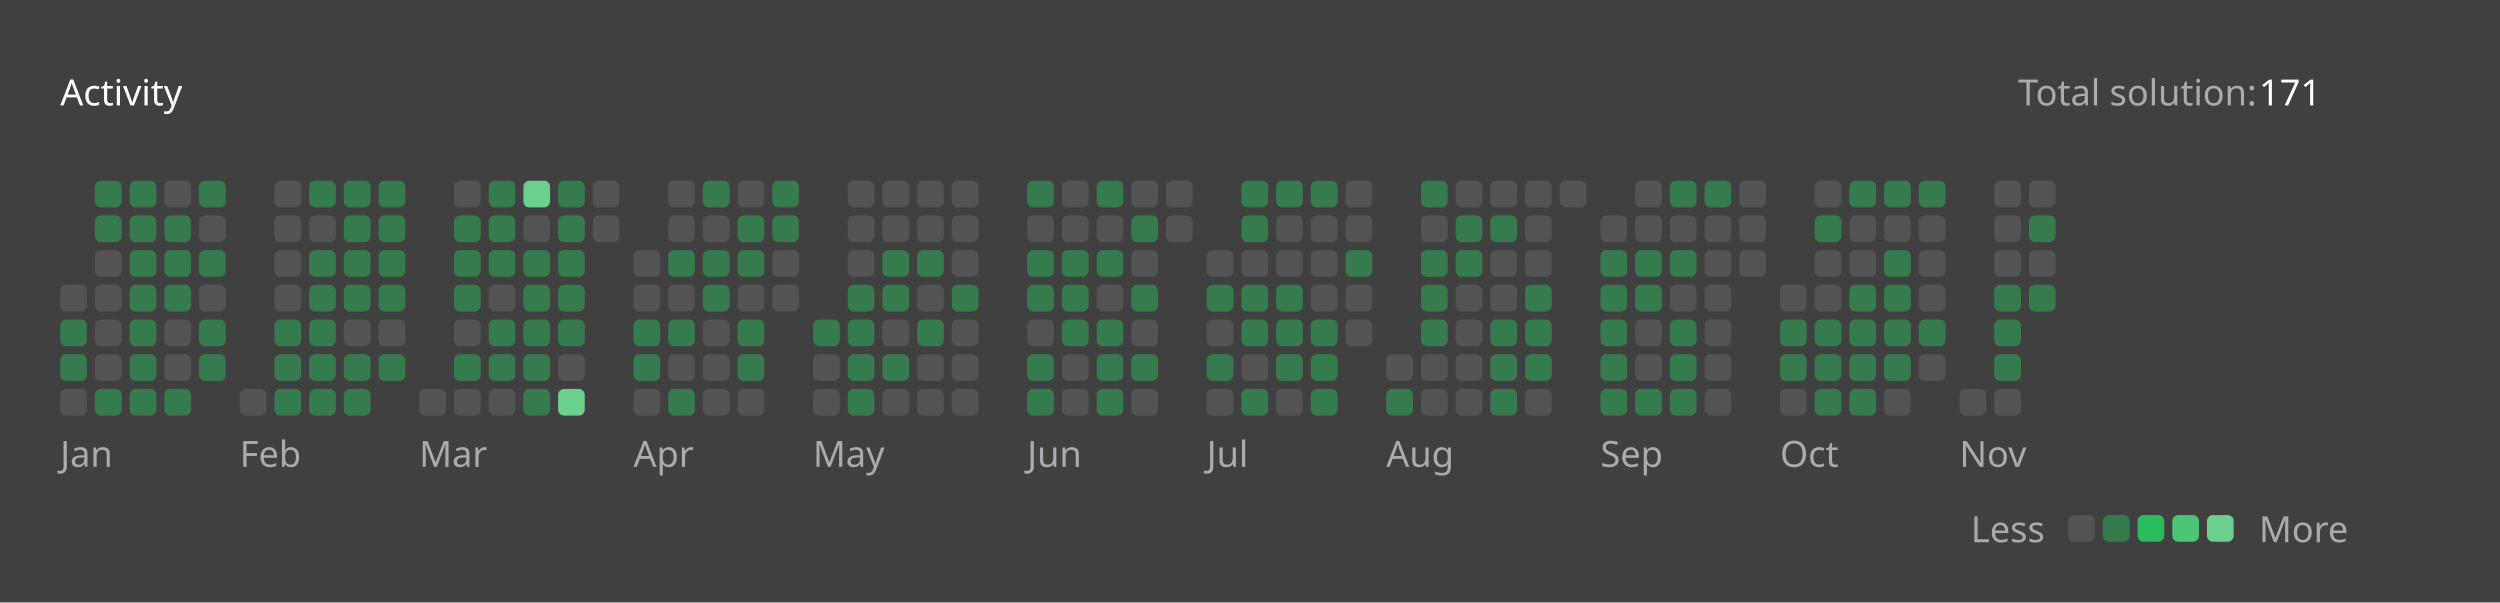
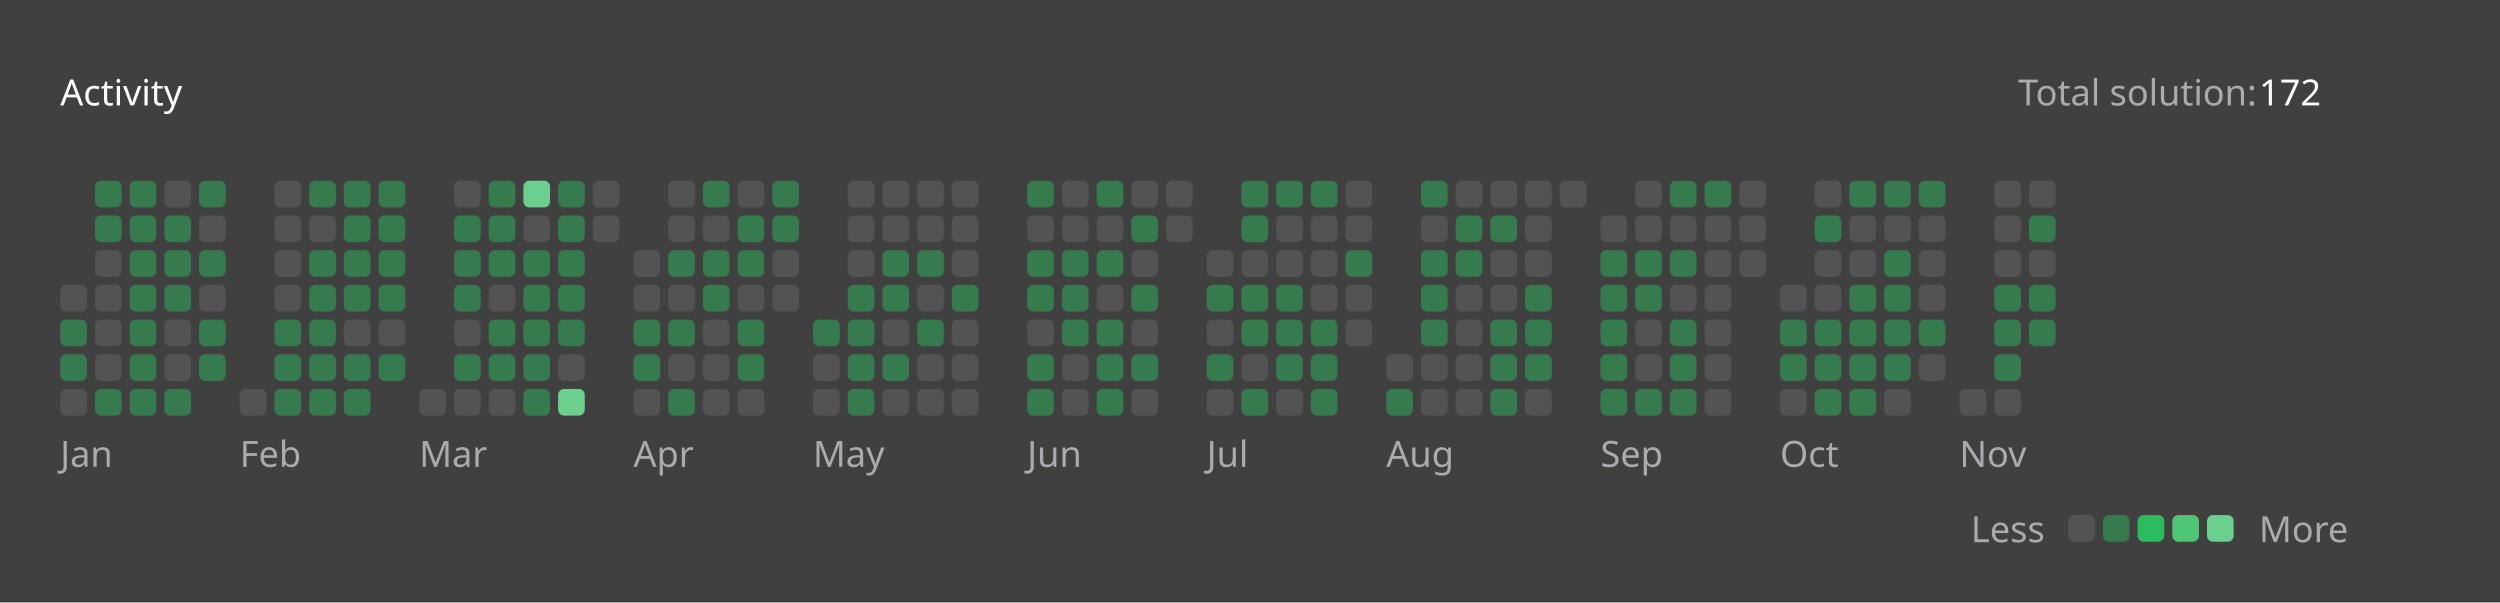
<svg xmlns="http://www.w3.org/2000/svg" version="1.1" height="200" width="830" viewBox="0 0 830 200">
  <style>*{font-family: "Segoe UI", Tahoma, Geneva, Verdana, sans-serif;}</style>
  <style>.title{font-weight: 500;font-size: 1rem;}</style>
  <style>.rotate-90{transform: rotate(-90deg);transform-origin: center;transform-box: fill-box;}</style>
  <style>.state{font-size: .75rem;}</style>
  <style>.light{color: #ffffff;fill: #ffffff;}</style>
  <style>.light-gray{color: #eff2f699;fill: #eff2f699;}</style>
  <style>.dark-gray{color: #ebebf54d;fill: #ebebf54d;}</style>
  <style>.gray{color: #747474;fill: #747474;}</style>
  <style>.orange{color: #ffa116;fill: #ffa116;}</style>
  <style>.background{color: #404040;fill: #404040;}</style>
  <style>.level-1-block{fill: #ffffff1a;}</style>
  <style>.level-2-block{fill: #2cb55d80;}</style>
  <style>.level-3-block{fill: #2cbb5dff;}</style>
  <style>.level-4-block{fill: #4cc575ff;}</style>
  <style>.level-5-block{fill: #6bcf8eff;}</style>
  <rect fill="#404040" x="0" y="0" width="830" height="200" rx="0.5rem" />
  <g text-anchor="start" text-decoration="1" class="title">
    <text x="20" y="35">
      <tspan class="light">Activity</tspan>
      <tspan class="orange" />
    </text>
  </g>
  <g class="state">
    <text x="670" y="35" class="light-gray"> Total solution: </text>
-     <text x="750" y="35" class="light"> 171 </text>
+     <text x="750" y="35" class="light"> 172 </text>
    <text x="678.88" y="180" class="light-gray" text-anchor="end">Less</text>
    <rect x="686.64" y="171" width="8.86" height="8.86" rx="2" ry="2" class="level-1-block" />
    <rect x="698.16" y="171" width="8.86" height="8.86" rx="2" ry="2" class="level-2-block" />
    <rect x="709.68" y="171" width="8.86" height="8.86" rx="2" ry="2" class="level-3-block" />
    <rect x="721.2" y="171" width="8.86" height="8.86" rx="2" ry="2" class="level-4-block" />
    <rect x="732.72" y="171" width="8.86" height="8.86" rx="2" ry="2" class="level-5-block" />
    <text x="750" y="180" class="light-gray">More</text>
  </g>
  <g x="20" y="60">
    <g x="20" y="60">
      <g x="20.0" y="60">
        <rect x="20.0" y="94.56" width="8.86" height="8.86" rx="2" ry="2" class="level-1-block" />
        <rect x="20.0" y="106.08" width="8.86" height="8.86" rx="2" ry="2" class="level-2-block" />
        <rect x="20.0" y="117.6" width="8.86" height="8.86" rx="2" ry="2" class="level-2-block" />
        <rect x="20.0" y="129.12" width="8.86" height="8.86" rx="2" ry="2" class="level-1-block" />
      </g>
      <g x="31.52" y="60">
        <rect x="31.52" y="60.0" width="8.86" height="8.86" rx="2" ry="2" class="level-2-block" />
        <rect x="31.52" y="71.52" width="8.86" height="8.86" rx="2" ry="2" class="level-2-block" />
        <rect x="31.52" y="83.04" width="8.86" height="8.86" rx="2" ry="2" class="level-1-block" />
        <rect x="31.52" y="94.56" width="8.86" height="8.86" rx="2" ry="2" class="level-1-block" />
        <rect x="31.52" y="106.08" width="8.86" height="8.86" rx="2" ry="2" class="level-1-block" />
        <rect x="31.52" y="117.6" width="8.86" height="8.86" rx="2" ry="2" class="level-1-block" />
        <rect x="31.52" y="129.12" width="8.86" height="8.86" rx="2" ry="2" class="level-2-block" />
      </g>
      <g x="43.04" y="60">
        <rect x="43.04" y="60.0" width="8.86" height="8.86" rx="2" ry="2" class="level-2-block" />
        <rect x="43.04" y="71.52" width="8.86" height="8.86" rx="2" ry="2" class="level-2-block" />
        <rect x="43.04" y="83.04" width="8.86" height="8.86" rx="2" ry="2" class="level-2-block" />
        <rect x="43.04" y="94.56" width="8.86" height="8.86" rx="2" ry="2" class="level-2-block" />
        <rect x="43.04" y="106.08" width="8.86" height="8.86" rx="2" ry="2" class="level-2-block" />
        <rect x="43.04" y="117.6" width="8.86" height="8.86" rx="2" ry="2" class="level-2-block" />
        <rect x="43.04" y="129.12" width="8.86" height="8.86" rx="2" ry="2" class="level-2-block" />
      </g>
      <g x="54.56" y="60">
        <rect x="54.56" y="60.0" width="8.86" height="8.86" rx="2" ry="2" class="level-1-block" />
        <rect x="54.56" y="71.52" width="8.86" height="8.86" rx="2" ry="2" class="level-2-block" />
        <rect x="54.56" y="83.04" width="8.86" height="8.86" rx="2" ry="2" class="level-2-block" />
        <rect x="54.56" y="94.56" width="8.86" height="8.86" rx="2" ry="2" class="level-2-block" />
        <rect x="54.56" y="106.08" width="8.86" height="8.86" rx="2" ry="2" class="level-1-block" />
        <rect x="54.56" y="117.6" width="8.86" height="8.86" rx="2" ry="2" class="level-1-block" />
        <rect x="54.56" y="129.12" width="8.86" height="8.86" rx="2" ry="2" class="level-2-block" />
      </g>
      <g x="66.08" y="60">
        <rect x="66.08" y="60.0" width="8.86" height="8.86" rx="2" ry="2" class="level-2-block" />
        <rect x="66.08" y="71.52" width="8.86" height="8.86" rx="2" ry="2" class="level-1-block" />
        <rect x="66.08" y="83.04" width="8.86" height="8.86" rx="2" ry="2" class="level-2-block" />
        <rect x="66.08" y="94.56" width="8.86" height="8.86" rx="2" ry="2" class="level-1-block" />
        <rect x="66.08" y="106.08" width="8.86" height="8.86" rx="2" ry="2" class="level-2-block" />
        <rect x="66.08" y="117.6" width="8.86" height="8.86" rx="2" ry="2" class="level-2-block" />
      </g>
      <text x="20.0" y="155" class="light-gray state">Jan</text>
    </g>
  </g>
  <g x="79.6" y="60">
    <g x="79.6" y="60">
      <g x="79.6" y="60">
        <rect x="79.6" y="129.12" width="8.86" height="8.86" rx="2" ry="2" class="level-1-block" />
      </g>
      <g x="91.12" y="60">
        <rect x="91.12" y="60.0" width="8.86" height="8.86" rx="2" ry="2" class="level-1-block" />
        <rect x="91.12" y="71.52" width="8.86" height="8.86" rx="2" ry="2" class="level-1-block" />
        <rect x="91.12" y="83.04" width="8.86" height="8.86" rx="2" ry="2" class="level-1-block" />
        <rect x="91.12" y="94.56" width="8.86" height="8.86" rx="2" ry="2" class="level-1-block" />
        <rect x="91.12" y="106.08" width="8.86" height="8.86" rx="2" ry="2" class="level-2-block" />
        <rect x="91.12" y="117.6" width="8.86" height="8.86" rx="2" ry="2" class="level-2-block" />
        <rect x="91.12" y="129.12" width="8.86" height="8.86" rx="2" ry="2" class="level-2-block" />
      </g>
      <g x="102.64" y="60">
        <rect x="102.64" y="60.0" width="8.86" height="8.86" rx="2" ry="2" class="level-2-block" />
        <rect x="102.64" y="71.52" width="8.86" height="8.86" rx="2" ry="2" class="level-1-block" />
        <rect x="102.64" y="83.04" width="8.86" height="8.86" rx="2" ry="2" class="level-2-block" />
        <rect x="102.64" y="94.56" width="8.86" height="8.86" rx="2" ry="2" class="level-2-block" />
        <rect x="102.64" y="106.08" width="8.86" height="8.86" rx="2" ry="2" class="level-2-block" />
        <rect x="102.64" y="117.6" width="8.86" height="8.86" rx="2" ry="2" class="level-2-block" />
        <rect x="102.64" y="129.12" width="8.86" height="8.86" rx="2" ry="2" class="level-2-block" />
      </g>
      <g x="114.16" y="60">
        <rect x="114.16" y="60.0" width="8.86" height="8.86" rx="2" ry="2" class="level-2-block" />
        <rect x="114.16" y="71.52" width="8.86" height="8.86" rx="2" ry="2" class="level-2-block" />
        <rect x="114.16" y="83.04" width="8.86" height="8.86" rx="2" ry="2" class="level-2-block" />
        <rect x="114.16" y="94.56" width="8.86" height="8.86" rx="2" ry="2" class="level-2-block" />
        <rect x="114.16" y="106.08" width="8.86" height="8.86" rx="2" ry="2" class="level-1-block" />
        <rect x="114.16" y="117.6" width="8.86" height="8.86" rx="2" ry="2" class="level-2-block" />
        <rect x="114.16" y="129.12" width="8.86" height="8.86" rx="2" ry="2" class="level-2-block" />
      </g>
      <g x="125.68" y="60">
        <rect x="125.68" y="60.0" width="8.86" height="8.86" rx="2" ry="2" class="level-2-block" />
        <rect x="125.68" y="71.52" width="8.86" height="8.86" rx="2" ry="2" class="level-2-block" />
        <rect x="125.68" y="83.04" width="8.86" height="8.86" rx="2" ry="2" class="level-2-block" />
        <rect x="125.68" y="94.56" width="8.86" height="8.86" rx="2" ry="2" class="level-2-block" />
        <rect x="125.68" y="106.08" width="8.86" height="8.86" rx="2" ry="2" class="level-1-block" />
        <rect x="125.68" y="117.6" width="8.86" height="8.86" rx="2" ry="2" class="level-2-block" />
      </g>
      <text x="79.6" y="155" class="light-gray state">Feb</text>
    </g>
  </g>
  <g x="139.2" y="60">
    <g x="139.2" y="60">
      <g x="139.2" y="60">
        <rect x="139.2" y="129.12" width="8.86" height="8.86" rx="2" ry="2" class="level-1-block" />
      </g>
      <g x="150.72" y="60">
        <rect x="150.72" y="60.0" width="8.86" height="8.86" rx="2" ry="2" class="level-1-block" />
        <rect x="150.72" y="71.52" width="8.86" height="8.86" rx="2" ry="2" class="level-2-block" />
        <rect x="150.72" y="83.04" width="8.86" height="8.86" rx="2" ry="2" class="level-2-block" />
        <rect x="150.72" y="94.56" width="8.86" height="8.86" rx="2" ry="2" class="level-2-block" />
        <rect x="150.72" y="106.08" width="8.86" height="8.86" rx="2" ry="2" class="level-1-block" />
        <rect x="150.72" y="117.6" width="8.86" height="8.86" rx="2" ry="2" class="level-2-block" />
        <rect x="150.72" y="129.12" width="8.86" height="8.86" rx="2" ry="2" class="level-1-block" />
      </g>
      <g x="162.24" y="60">
        <rect x="162.24" y="60.0" width="8.86" height="8.86" rx="2" ry="2" class="level-2-block" />
        <rect x="162.24" y="71.52" width="8.86" height="8.86" rx="2" ry="2" class="level-2-block" />
        <rect x="162.24" y="83.04" width="8.86" height="8.86" rx="2" ry="2" class="level-2-block" />
        <rect x="162.24" y="94.56" width="8.86" height="8.86" rx="2" ry="2" class="level-1-block" />
        <rect x="162.24" y="106.08" width="8.86" height="8.86" rx="2" ry="2" class="level-2-block" />
        <rect x="162.24" y="117.6" width="8.86" height="8.86" rx="2" ry="2" class="level-2-block" />
        <rect x="162.24" y="129.12" width="8.86" height="8.86" rx="2" ry="2" class="level-1-block" />
      </g>
      <g x="173.76" y="60">
        <rect x="173.76" y="60.0" width="8.86" height="8.86" rx="2" ry="2" class="level-5-block" />
        <rect x="173.76" y="71.52" width="8.86" height="8.86" rx="2" ry="2" class="level-1-block" />
        <rect x="173.76" y="83.04" width="8.86" height="8.86" rx="2" ry="2" class="level-2-block" />
        <rect x="173.76" y="94.56" width="8.86" height="8.86" rx="2" ry="2" class="level-2-block" />
        <rect x="173.76" y="106.08" width="8.86" height="8.86" rx="2" ry="2" class="level-2-block" />
        <rect x="173.76" y="117.6" width="8.86" height="8.86" rx="2" ry="2" class="level-2-block" />
        <rect x="173.76" y="129.12" width="8.86" height="8.86" rx="2" ry="2" class="level-2-block" />
      </g>
      <g x="185.28" y="60">
        <rect x="185.28" y="60.0" width="8.86" height="8.86" rx="2" ry="2" class="level-2-block" />
        <rect x="185.28" y="71.52" width="8.86" height="8.86" rx="2" ry="2" class="level-2-block" />
        <rect x="185.28" y="83.04" width="8.86" height="8.86" rx="2" ry="2" class="level-2-block" />
        <rect x="185.28" y="94.56" width="8.86" height="8.86" rx="2" ry="2" class="level-2-block" />
        <rect x="185.28" y="106.08" width="8.86" height="8.86" rx="2" ry="2" class="level-2-block" />
        <rect x="185.28" y="117.6" width="8.86" height="8.86" rx="2" ry="2" class="level-1-block" />
        <rect x="185.28" y="129.12" width="8.86" height="8.86" rx="2" ry="2" class="level-5-block" />
      </g>
      <g x="196.8" y="60">
        <rect x="196.8" y="60.0" width="8.86" height="8.86" rx="2" ry="2" class="level-1-block" />
        <rect x="196.8" y="71.52" width="8.86" height="8.86" rx="2" ry="2" class="level-1-block" />
      </g>
      <text x="139.2" y="155" class="light-gray state">Mar</text>
    </g>
  </g>
  <g x="210.32" y="60">
    <g x="210.32" y="60">
      <g x="210.32" y="60">
        <rect x="210.32" y="83.04" width="8.86" height="8.86" rx="2" ry="2" class="level-1-block" />
        <rect x="210.32" y="94.56" width="8.86" height="8.86" rx="2" ry="2" class="level-1-block" />
        <rect x="210.32" y="106.08" width="8.86" height="8.86" rx="2" ry="2" class="level-2-block" />
        <rect x="210.32" y="117.6" width="8.86" height="8.86" rx="2" ry="2" class="level-2-block" />
        <rect x="210.32" y="129.12" width="8.86" height="8.86" rx="2" ry="2" class="level-1-block" />
      </g>
      <g x="221.84" y="60">
        <rect x="221.84" y="60.0" width="8.86" height="8.86" rx="2" ry="2" class="level-1-block" />
        <rect x="221.84" y="71.52" width="8.86" height="8.86" rx="2" ry="2" class="level-1-block" />
        <rect x="221.84" y="83.04" width="8.86" height="8.86" rx="2" ry="2" class="level-2-block" />
        <rect x="221.84" y="94.56" width="8.86" height="8.86" rx="2" ry="2" class="level-1-block" />
        <rect x="221.84" y="106.08" width="8.86" height="8.86" rx="2" ry="2" class="level-2-block" />
        <rect x="221.84" y="117.6" width="8.86" height="8.86" rx="2" ry="2" class="level-1-block" />
        <rect x="221.84" y="129.12" width="8.86" height="8.86" rx="2" ry="2" class="level-2-block" />
      </g>
      <g x="233.36" y="60">
        <rect x="233.36" y="60.0" width="8.86" height="8.86" rx="2" ry="2" class="level-2-block" />
        <rect x="233.36" y="71.52" width="8.86" height="8.86" rx="2" ry="2" class="level-1-block" />
        <rect x="233.36" y="83.04" width="8.86" height="8.86" rx="2" ry="2" class="level-2-block" />
        <rect x="233.36" y="94.56" width="8.86" height="8.86" rx="2" ry="2" class="level-2-block" />
        <rect x="233.36" y="106.08" width="8.86" height="8.86" rx="2" ry="2" class="level-1-block" />
        <rect x="233.36" y="117.6" width="8.86" height="8.86" rx="2" ry="2" class="level-1-block" />
        <rect x="233.36" y="129.12" width="8.86" height="8.86" rx="2" ry="2" class="level-1-block" />
      </g>
      <g x="244.88" y="60">
        <rect x="244.88" y="60.0" width="8.86" height="8.86" rx="2" ry="2" class="level-1-block" />
        <rect x="244.88" y="71.52" width="8.86" height="8.86" rx="2" ry="2" class="level-2-block" />
        <rect x="244.88" y="83.04" width="8.86" height="8.86" rx="2" ry="2" class="level-2-block" />
        <rect x="244.88" y="94.56" width="8.86" height="8.86" rx="2" ry="2" class="level-1-block" />
        <rect x="244.88" y="106.08" width="8.86" height="8.86" rx="2" ry="2" class="level-2-block" />
        <rect x="244.88" y="117.6" width="8.86" height="8.86" rx="2" ry="2" class="level-2-block" />
        <rect x="244.88" y="129.12" width="8.86" height="8.86" rx="2" ry="2" class="level-1-block" />
      </g>
      <g x="256.4" y="60">
        <rect x="256.4" y="60.0" width="8.86" height="8.86" rx="2" ry="2" class="level-2-block" />
        <rect x="256.4" y="71.52" width="8.86" height="8.86" rx="2" ry="2" class="level-2-block" />
        <rect x="256.4" y="83.04" width="8.86" height="8.86" rx="2" ry="2" class="level-1-block" />
        <rect x="256.4" y="94.56" width="8.86" height="8.86" rx="2" ry="2" class="level-1-block" />
      </g>
      <text x="210.32" y="155" class="light-gray state">Apr</text>
    </g>
  </g>
  <g x="269.92" y="60">
    <g x="269.92" y="60">
      <g x="269.92" y="60">
        <rect x="269.92" y="106.08" width="8.86" height="8.86" rx="2" ry="2" class="level-2-block" />
        <rect x="269.92" y="117.6" width="8.86" height="8.86" rx="2" ry="2" class="level-1-block" />
        <rect x="269.92" y="129.12" width="8.86" height="8.86" rx="2" ry="2" class="level-1-block" />
      </g>
      <g x="281.44" y="60">
        <rect x="281.44" y="60.0" width="8.86" height="8.86" rx="2" ry="2" class="level-1-block" />
        <rect x="281.44" y="71.52" width="8.86" height="8.86" rx="2" ry="2" class="level-1-block" />
        <rect x="281.44" y="83.04" width="8.86" height="8.86" rx="2" ry="2" class="level-1-block" />
        <rect x="281.44" y="94.56" width="8.86" height="8.86" rx="2" ry="2" class="level-2-block" />
        <rect x="281.44" y="106.08" width="8.86" height="8.86" rx="2" ry="2" class="level-2-block" />
        <rect x="281.44" y="117.6" width="8.86" height="8.86" rx="2" ry="2" class="level-2-block" />
        <rect x="281.44" y="129.12" width="8.86" height="8.86" rx="2" ry="2" class="level-2-block" />
      </g>
      <g x="292.96" y="60">
        <rect x="292.96" y="60.0" width="8.86" height="8.86" rx="2" ry="2" class="level-1-block" />
        <rect x="292.96" y="71.52" width="8.86" height="8.86" rx="2" ry="2" class="level-1-block" />
        <rect x="292.96" y="83.04" width="8.86" height="8.86" rx="2" ry="2" class="level-2-block" />
        <rect x="292.96" y="94.56" width="8.86" height="8.86" rx="2" ry="2" class="level-2-block" />
        <rect x="292.96" y="106.08" width="8.86" height="8.86" rx="2" ry="2" class="level-1-block" />
        <rect x="292.96" y="117.6" width="8.86" height="8.86" rx="2" ry="2" class="level-2-block" />
        <rect x="292.96" y="129.12" width="8.86" height="8.86" rx="2" ry="2" class="level-1-block" />
      </g>
      <g x="304.48" y="60">
        <rect x="304.48" y="60.0" width="8.86" height="8.86" rx="2" ry="2" class="level-1-block" />
        <rect x="304.48" y="71.52" width="8.86" height="8.86" rx="2" ry="2" class="level-1-block" />
        <rect x="304.48" y="83.04" width="8.86" height="8.86" rx="2" ry="2" class="level-2-block" />
        <rect x="304.48" y="94.56" width="8.86" height="8.86" rx="2" ry="2" class="level-1-block" />
        <rect x="304.48" y="106.08" width="8.86" height="8.86" rx="2" ry="2" class="level-2-block" />
        <rect x="304.48" y="117.6" width="8.86" height="8.86" rx="2" ry="2" class="level-1-block" />
        <rect x="304.48" y="129.12" width="8.86" height="8.86" rx="2" ry="2" class="level-1-block" />
      </g>
      <g x="316" y="60">
        <rect x="316" y="60.0" width="8.86" height="8.86" rx="2" ry="2" class="level-1-block" />
        <rect x="316" y="71.52" width="8.86" height="8.86" rx="2" ry="2" class="level-1-block" />
        <rect x="316" y="83.04" width="8.86" height="8.86" rx="2" ry="2" class="level-1-block" />
        <rect x="316" y="94.56" width="8.86" height="8.86" rx="2" ry="2" class="level-2-block" />
        <rect x="316" y="106.08" width="8.86" height="8.86" rx="2" ry="2" class="level-1-block" />
        <rect x="316" y="117.6" width="8.86" height="8.86" rx="2" ry="2" class="level-1-block" />
        <rect x="316" y="129.12" width="8.86" height="8.86" rx="2" ry="2" class="level-1-block" />
      </g>
      <text x="269.92" y="155" class="light-gray state">May</text>
    </g>
  </g>
  <g x="341.04" y="60">
    <g x="341.04" y="60">
      <g x="341.04" y="60">
        <rect x="341.04" y="60.0" width="8.86" height="8.86" rx="2" ry="2" class="level-2-block" />
        <rect x="341.04" y="71.52" width="8.86" height="8.86" rx="2" ry="2" class="level-1-block" />
        <rect x="341.04" y="83.04" width="8.86" height="8.86" rx="2" ry="2" class="level-2-block" />
        <rect x="341.04" y="94.56" width="8.86" height="8.86" rx="2" ry="2" class="level-2-block" />
        <rect x="341.04" y="106.08" width="8.86" height="8.86" rx="2" ry="2" class="level-1-block" />
        <rect x="341.04" y="117.6" width="8.86" height="8.86" rx="2" ry="2" class="level-2-block" />
        <rect x="341.04" y="129.12" width="8.86" height="8.86" rx="2" ry="2" class="level-2-block" />
      </g>
      <g x="352.56" y="60">
        <rect x="352.56" y="60.0" width="8.86" height="8.86" rx="2" ry="2" class="level-1-block" />
        <rect x="352.56" y="71.52" width="8.86" height="8.86" rx="2" ry="2" class="level-1-block" />
        <rect x="352.56" y="83.04" width="8.86" height="8.86" rx="2" ry="2" class="level-2-block" />
        <rect x="352.56" y="94.56" width="8.86" height="8.86" rx="2" ry="2" class="level-2-block" />
        <rect x="352.56" y="106.08" width="8.86" height="8.86" rx="2" ry="2" class="level-2-block" />
        <rect x="352.56" y="117.6" width="8.86" height="8.86" rx="2" ry="2" class="level-1-block" />
        <rect x="352.56" y="129.12" width="8.86" height="8.86" rx="2" ry="2" class="level-1-block" />
      </g>
      <g x="364.08" y="60">
        <rect x="364.08" y="60.0" width="8.86" height="8.86" rx="2" ry="2" class="level-2-block" />
        <rect x="364.08" y="71.52" width="8.86" height="8.86" rx="2" ry="2" class="level-1-block" />
        <rect x="364.08" y="83.04" width="8.86" height="8.86" rx="2" ry="2" class="level-2-block" />
        <rect x="364.08" y="94.56" width="8.86" height="8.86" rx="2" ry="2" class="level-1-block" />
        <rect x="364.08" y="106.08" width="8.86" height="8.86" rx="2" ry="2" class="level-2-block" />
        <rect x="364.08" y="117.6" width="8.86" height="8.86" rx="2" ry="2" class="level-2-block" />
        <rect x="364.08" y="129.12" width="8.86" height="8.86" rx="2" ry="2" class="level-2-block" />
      </g>
      <g x="375.6" y="60">
        <rect x="375.6" y="60.0" width="8.86" height="8.86" rx="2" ry="2" class="level-1-block" />
        <rect x="375.6" y="71.52" width="8.86" height="8.86" rx="2" ry="2" class="level-2-block" />
        <rect x="375.6" y="83.04" width="8.86" height="8.86" rx="2" ry="2" class="level-1-block" />
        <rect x="375.6" y="94.56" width="8.86" height="8.86" rx="2" ry="2" class="level-2-block" />
        <rect x="375.6" y="106.08" width="8.86" height="8.86" rx="2" ry="2" class="level-1-block" />
        <rect x="375.6" y="117.6" width="8.86" height="8.86" rx="2" ry="2" class="level-2-block" />
        <rect x="375.6" y="129.12" width="8.86" height="8.86" rx="2" ry="2" class="level-1-block" />
      </g>
      <g x="387.12" y="60">
        <rect x="387.12" y="60.0" width="8.86" height="8.86" rx="2" ry="2" class="level-1-block" />
        <rect x="387.12" y="71.52" width="8.86" height="8.86" rx="2" ry="2" class="level-1-block" />
      </g>
      <text x="341.04" y="155" class="light-gray state">Jun</text>
    </g>
  </g>
  <g x="400.64" y="60">
    <g x="400.64" y="60">
      <g x="400.64" y="60">
        <rect x="400.64" y="83.04" width="8.86" height="8.86" rx="2" ry="2" class="level-1-block" />
        <rect x="400.64" y="94.56" width="8.86" height="8.86" rx="2" ry="2" class="level-2-block" />
        <rect x="400.64" y="106.08" width="8.86" height="8.86" rx="2" ry="2" class="level-1-block" />
        <rect x="400.64" y="117.6" width="8.86" height="8.86" rx="2" ry="2" class="level-2-block" />
        <rect x="400.64" y="129.12" width="8.86" height="8.86" rx="2" ry="2" class="level-1-block" />
      </g>
      <g x="412.16" y="60">
        <rect x="412.16" y="60.0" width="8.86" height="8.86" rx="2" ry="2" class="level-2-block" />
        <rect x="412.16" y="71.52" width="8.86" height="8.86" rx="2" ry="2" class="level-2-block" />
        <rect x="412.16" y="83.04" width="8.86" height="8.86" rx="2" ry="2" class="level-1-block" />
        <rect x="412.16" y="94.56" width="8.86" height="8.86" rx="2" ry="2" class="level-2-block" />
        <rect x="412.16" y="106.08" width="8.86" height="8.86" rx="2" ry="2" class="level-2-block" />
        <rect x="412.16" y="117.6" width="8.86" height="8.86" rx="2" ry="2" class="level-1-block" />
        <rect x="412.16" y="129.12" width="8.86" height="8.86" rx="2" ry="2" class="level-2-block" />
      </g>
      <g x="423.68" y="60">
        <rect x="423.68" y="60.0" width="8.86" height="8.86" rx="2" ry="2" class="level-2-block" />
        <rect x="423.68" y="71.52" width="8.86" height="8.86" rx="2" ry="2" class="level-1-block" />
        <rect x="423.68" y="83.04" width="8.86" height="8.86" rx="2" ry="2" class="level-1-block" />
        <rect x="423.68" y="94.56" width="8.86" height="8.86" rx="2" ry="2" class="level-2-block" />
        <rect x="423.68" y="106.08" width="8.86" height="8.86" rx="2" ry="2" class="level-2-block" />
        <rect x="423.68" y="117.6" width="8.86" height="8.86" rx="2" ry="2" class="level-2-block" />
        <rect x="423.68" y="129.12" width="8.86" height="8.86" rx="2" ry="2" class="level-1-block" />
      </g>
      <g x="435.2" y="60">
        <rect x="435.2" y="60.0" width="8.86" height="8.86" rx="2" ry="2" class="level-2-block" />
        <rect x="435.2" y="71.52" width="8.86" height="8.86" rx="2" ry="2" class="level-1-block" />
        <rect x="435.2" y="83.04" width="8.86" height="8.86" rx="2" ry="2" class="level-1-block" />
        <rect x="435.2" y="94.56" width="8.86" height="8.86" rx="2" ry="2" class="level-1-block" />
        <rect x="435.2" y="106.08" width="8.86" height="8.86" rx="2" ry="2" class="level-2-block" />
        <rect x="435.2" y="117.6" width="8.86" height="8.86" rx="2" ry="2" class="level-2-block" />
        <rect x="435.2" y="129.12" width="8.86" height="8.86" rx="2" ry="2" class="level-2-block" />
      </g>
      <g x="446.72" y="60">
        <rect x="446.72" y="60.0" width="8.86" height="8.86" rx="2" ry="2" class="level-1-block" />
        <rect x="446.72" y="71.52" width="8.86" height="8.86" rx="2" ry="2" class="level-1-block" />
        <rect x="446.72" y="83.04" width="8.86" height="8.86" rx="2" ry="2" class="level-2-block" />
        <rect x="446.72" y="94.56" width="8.86" height="8.86" rx="2" ry="2" class="level-1-block" />
        <rect x="446.72" y="106.08" width="8.86" height="8.86" rx="2" ry="2" class="level-1-block" />
      </g>
      <text x="400.64" y="155" class="light-gray state">Jul</text>
    </g>
  </g>
  <g x="460.24" y="60">
    <g x="460.24" y="60">
      <g x="460.24" y="60">
        <rect x="460.24" y="117.6" width="8.86" height="8.86" rx="2" ry="2" class="level-1-block" />
        <rect x="460.24" y="129.12" width="8.86" height="8.86" rx="2" ry="2" class="level-2-block" />
      </g>
      <g x="471.76" y="60">
        <rect x="471.76" y="60.0" width="8.86" height="8.86" rx="2" ry="2" class="level-2-block" />
        <rect x="471.76" y="71.52" width="8.86" height="8.86" rx="2" ry="2" class="level-1-block" />
        <rect x="471.76" y="83.04" width="8.86" height="8.86" rx="2" ry="2" class="level-2-block" />
        <rect x="471.76" y="94.56" width="8.86" height="8.86" rx="2" ry="2" class="level-2-block" />
        <rect x="471.76" y="106.08" width="8.86" height="8.86" rx="2" ry="2" class="level-2-block" />
        <rect x="471.76" y="117.6" width="8.86" height="8.86" rx="2" ry="2" class="level-1-block" />
        <rect x="471.76" y="129.12" width="8.86" height="8.86" rx="2" ry="2" class="level-1-block" />
      </g>
      <g x="483.28" y="60">
        <rect x="483.28" y="60.0" width="8.86" height="8.86" rx="2" ry="2" class="level-1-block" />
        <rect x="483.28" y="71.52" width="8.86" height="8.86" rx="2" ry="2" class="level-2-block" />
        <rect x="483.28" y="83.04" width="8.86" height="8.86" rx="2" ry="2" class="level-2-block" />
        <rect x="483.28" y="94.56" width="8.86" height="8.86" rx="2" ry="2" class="level-1-block" />
        <rect x="483.28" y="106.08" width="8.86" height="8.86" rx="2" ry="2" class="level-1-block" />
        <rect x="483.28" y="117.6" width="8.86" height="8.86" rx="2" ry="2" class="level-1-block" />
        <rect x="483.28" y="129.12" width="8.86" height="8.86" rx="2" ry="2" class="level-1-block" />
      </g>
      <g x="494.8" y="60">
        <rect x="494.8" y="60.0" width="8.86" height="8.86" rx="2" ry="2" class="level-1-block" />
        <rect x="494.8" y="71.52" width="8.86" height="8.86" rx="2" ry="2" class="level-2-block" />
        <rect x="494.8" y="83.04" width="8.86" height="8.86" rx="2" ry="2" class="level-1-block" />
        <rect x="494.8" y="94.56" width="8.86" height="8.86" rx="2" ry="2" class="level-1-block" />
        <rect x="494.8" y="106.08" width="8.86" height="8.86" rx="2" ry="2" class="level-2-block" />
        <rect x="494.8" y="117.6" width="8.86" height="8.86" rx="2" ry="2" class="level-2-block" />
        <rect x="494.8" y="129.12" width="8.86" height="8.86" rx="2" ry="2" class="level-2-block" />
      </g>
      <g x="506.32" y="60">
        <rect x="506.32" y="60.0" width="8.86" height="8.86" rx="2" ry="2" class="level-1-block" />
        <rect x="506.32" y="71.52" width="8.86" height="8.86" rx="2" ry="2" class="level-1-block" />
        <rect x="506.32" y="83.04" width="8.86" height="8.86" rx="2" ry="2" class="level-1-block" />
        <rect x="506.32" y="94.56" width="8.86" height="8.86" rx="2" ry="2" class="level-2-block" />
        <rect x="506.32" y="106.08" width="8.86" height="8.86" rx="2" ry="2" class="level-2-block" />
        <rect x="506.32" y="117.6" width="8.86" height="8.86" rx="2" ry="2" class="level-2-block" />
        <rect x="506.32" y="129.12" width="8.86" height="8.86" rx="2" ry="2" class="level-1-block" />
      </g>
      <g x="517.84" y="60">
        <rect x="517.84" y="60.0" width="8.86" height="8.86" rx="2" ry="2" class="level-1-block" />
      </g>
      <text x="460.24" y="155" class="light-gray state">Aug</text>
    </g>
  </g>
  <g x="531.36" y="60">
    <g x="531.36" y="60">
      <g x="531.36" y="60">
        <rect x="531.36" y="71.52" width="8.86" height="8.86" rx="2" ry="2" class="level-1-block" />
        <rect x="531.36" y="83.04" width="8.86" height="8.86" rx="2" ry="2" class="level-2-block" />
        <rect x="531.36" y="94.56" width="8.86" height="8.86" rx="2" ry="2" class="level-2-block" />
        <rect x="531.36" y="106.08" width="8.86" height="8.86" rx="2" ry="2" class="level-2-block" />
        <rect x="531.36" y="117.6" width="8.86" height="8.86" rx="2" ry="2" class="level-2-block" />
        <rect x="531.36" y="129.12" width="8.86" height="8.86" rx="2" ry="2" class="level-2-block" />
      </g>
      <g x="542.88" y="60">
        <rect x="542.88" y="60.0" width="8.86" height="8.86" rx="2" ry="2" class="level-1-block" />
        <rect x="542.88" y="71.52" width="8.86" height="8.86" rx="2" ry="2" class="level-1-block" />
        <rect x="542.88" y="83.04" width="8.86" height="8.86" rx="2" ry="2" class="level-2-block" />
        <rect x="542.88" y="94.56" width="8.86" height="8.86" rx="2" ry="2" class="level-2-block" />
        <rect x="542.88" y="106.08" width="8.86" height="8.86" rx="2" ry="2" class="level-1-block" />
        <rect x="542.88" y="117.6" width="8.86" height="8.86" rx="2" ry="2" class="level-1-block" />
        <rect x="542.88" y="129.12" width="8.86" height="8.86" rx="2" ry="2" class="level-2-block" />
      </g>
      <g x="554.4" y="60">
        <rect x="554.4" y="60.0" width="8.86" height="8.86" rx="2" ry="2" class="level-2-block" />
        <rect x="554.4" y="71.52" width="8.86" height="8.86" rx="2" ry="2" class="level-1-block" />
        <rect x="554.4" y="83.04" width="8.86" height="8.86" rx="2" ry="2" class="level-2-block" />
        <rect x="554.4" y="94.56" width="8.86" height="8.86" rx="2" ry="2" class="level-1-block" />
        <rect x="554.4" y="106.08" width="8.86" height="8.86" rx="2" ry="2" class="level-2-block" />
        <rect x="554.4" y="117.6" width="8.86" height="8.86" rx="2" ry="2" class="level-2-block" />
        <rect x="554.4" y="129.12" width="8.86" height="8.86" rx="2" ry="2" class="level-2-block" />
      </g>
      <g x="565.92" y="60">
        <rect x="565.92" y="60.0" width="8.86" height="8.86" rx="2" ry="2" class="level-2-block" />
        <rect x="565.92" y="71.52" width="8.86" height="8.86" rx="2" ry="2" class="level-1-block" />
        <rect x="565.92" y="83.04" width="8.86" height="8.86" rx="2" ry="2" class="level-1-block" />
        <rect x="565.92" y="94.56" width="8.86" height="8.86" rx="2" ry="2" class="level-1-block" />
        <rect x="565.92" y="106.08" width="8.86" height="8.86" rx="2" ry="2" class="level-1-block" />
        <rect x="565.92" y="117.6" width="8.86" height="8.86" rx="2" ry="2" class="level-1-block" />
        <rect x="565.92" y="129.12" width="8.86" height="8.86" rx="2" ry="2" class="level-1-block" />
      </g>
      <g x="577.44" y="60">
        <rect x="577.44" y="60.0" width="8.86" height="8.86" rx="2" ry="2" class="level-1-block" />
        <rect x="577.44" y="71.52" width="8.86" height="8.86" rx="2" ry="2" class="level-1-block" />
        <rect x="577.44" y="83.04" width="8.86" height="8.86" rx="2" ry="2" class="level-1-block" />
      </g>
      <text x="531.36" y="155" class="light-gray state">Sep</text>
    </g>
  </g>
  <g x="590.96" y="60">
    <g x="590.96" y="60">
      <g x="590.96" y="60">
        <rect x="590.96" y="94.56" width="8.86" height="8.86" rx="2" ry="2" class="level-1-block" />
        <rect x="590.96" y="106.08" width="8.86" height="8.86" rx="2" ry="2" class="level-2-block" />
        <rect x="590.96" y="117.6" width="8.86" height="8.86" rx="2" ry="2" class="level-2-block" />
        <rect x="590.96" y="129.12" width="8.86" height="8.86" rx="2" ry="2" class="level-1-block" />
      </g>
      <g x="602.48" y="60">
        <rect x="602.48" y="60.0" width="8.86" height="8.86" rx="2" ry="2" class="level-1-block" />
        <rect x="602.48" y="71.52" width="8.86" height="8.86" rx="2" ry="2" class="level-2-block" />
        <rect x="602.48" y="83.04" width="8.86" height="8.86" rx="2" ry="2" class="level-1-block" />
        <rect x="602.48" y="94.56" width="8.86" height="8.86" rx="2" ry="2" class="level-1-block" />
        <rect x="602.48" y="106.08" width="8.86" height="8.86" rx="2" ry="2" class="level-2-block" />
        <rect x="602.48" y="117.6" width="8.86" height="8.86" rx="2" ry="2" class="level-2-block" />
        <rect x="602.48" y="129.12" width="8.86" height="8.86" rx="2" ry="2" class="level-2-block" />
      </g>
      <g x="614.0" y="60">
        <rect x="614.0" y="60.0" width="8.86" height="8.86" rx="2" ry="2" class="level-2-block" />
        <rect x="614.0" y="71.52" width="8.86" height="8.86" rx="2" ry="2" class="level-1-block" />
        <rect x="614.0" y="83.04" width="8.86" height="8.86" rx="2" ry="2" class="level-1-block" />
        <rect x="614.0" y="94.56" width="8.86" height="8.86" rx="2" ry="2" class="level-2-block" />
        <rect x="614.0" y="106.08" width="8.86" height="8.86" rx="2" ry="2" class="level-2-block" />
        <rect x="614.0" y="117.6" width="8.86" height="8.86" rx="2" ry="2" class="level-2-block" />
        <rect x="614.0" y="129.12" width="8.86" height="8.86" rx="2" ry="2" class="level-2-block" />
      </g>
      <g x="625.52" y="60">
        <rect x="625.52" y="60.0" width="8.86" height="8.86" rx="2" ry="2" class="level-2-block" />
        <rect x="625.52" y="71.52" width="8.86" height="8.86" rx="2" ry="2" class="level-1-block" />
        <rect x="625.52" y="83.04" width="8.86" height="8.86" rx="2" ry="2" class="level-2-block" />
        <rect x="625.52" y="94.56" width="8.86" height="8.86" rx="2" ry="2" class="level-2-block" />
        <rect x="625.52" y="106.08" width="8.86" height="8.86" rx="2" ry="2" class="level-2-block" />
        <rect x="625.52" y="117.6" width="8.86" height="8.86" rx="2" ry="2" class="level-2-block" />
        <rect x="625.52" y="129.12" width="8.86" height="8.86" rx="2" ry="2" class="level-1-block" />
      </g>
      <g x="637.04" y="60">
        <rect x="637.04" y="60.0" width="8.86" height="8.86" rx="2" ry="2" class="level-2-block" />
        <rect x="637.04" y="71.52" width="8.86" height="8.86" rx="2" ry="2" class="level-1-block" />
        <rect x="637.04" y="83.04" width="8.86" height="8.86" rx="2" ry="2" class="level-1-block" />
        <rect x="637.04" y="94.56" width="8.86" height="8.86" rx="2" ry="2" class="level-1-block" />
        <rect x="637.04" y="106.08" width="8.86" height="8.86" rx="2" ry="2" class="level-2-block" />
        <rect x="637.04" y="117.6" width="8.86" height="8.86" rx="2" ry="2" class="level-1-block" />
      </g>
      <text x="590.96" y="155" class="light-gray state">Oct</text>
    </g>
  </g>
  <g x="650.56" y="60">
    <g x="650.56" y="60">
      <g x="650.56" y="60">
        <rect x="650.56" y="129.12" width="8.86" height="8.86" rx="2" ry="2" class="level-1-block" />
      </g>
      <g x="662.08" y="60">
        <rect x="662.08" y="60.0" width="8.86" height="8.86" rx="2" ry="2" class="level-1-block" />
        <rect x="662.08" y="71.52" width="8.86" height="8.86" rx="2" ry="2" class="level-1-block" />
        <rect x="662.08" y="83.04" width="8.86" height="8.86" rx="2" ry="2" class="level-1-block" />
        <rect x="662.08" y="94.56" width="8.86" height="8.86" rx="2" ry="2" class="level-2-block" />
        <rect x="662.08" y="106.08" width="8.86" height="8.86" rx="2" ry="2" class="level-2-block" />
        <rect x="662.08" y="117.6" width="8.86" height="8.86" rx="2" ry="2" class="level-2-block" />
        <rect x="662.08" y="129.12" width="8.86" height="8.86" rx="2" ry="2" class="level-1-block" />
      </g>
      <g x="673.6" y="60">
        <rect x="673.6" y="60.0" width="8.86" height="8.86" rx="2" ry="2" class="level-1-block" />
        <rect x="673.6" y="71.52" width="8.86" height="8.86" rx="2" ry="2" class="level-2-block" />
        <rect x="673.6" y="83.04" width="8.86" height="8.86" rx="2" ry="2" class="level-1-block" />
        <rect x="673.6" y="94.56" width="8.86" height="8.86" rx="2" ry="2" class="level-2-block" />
+         <rect x="673.6" y="106.08" width="8.86" height="8.86" rx="2" ry="2" class="level-2-block" />
      </g>
      <text x="650.56" y="155" class="light-gray state">Nov</text>
    </g>
  </g>
</svg>
